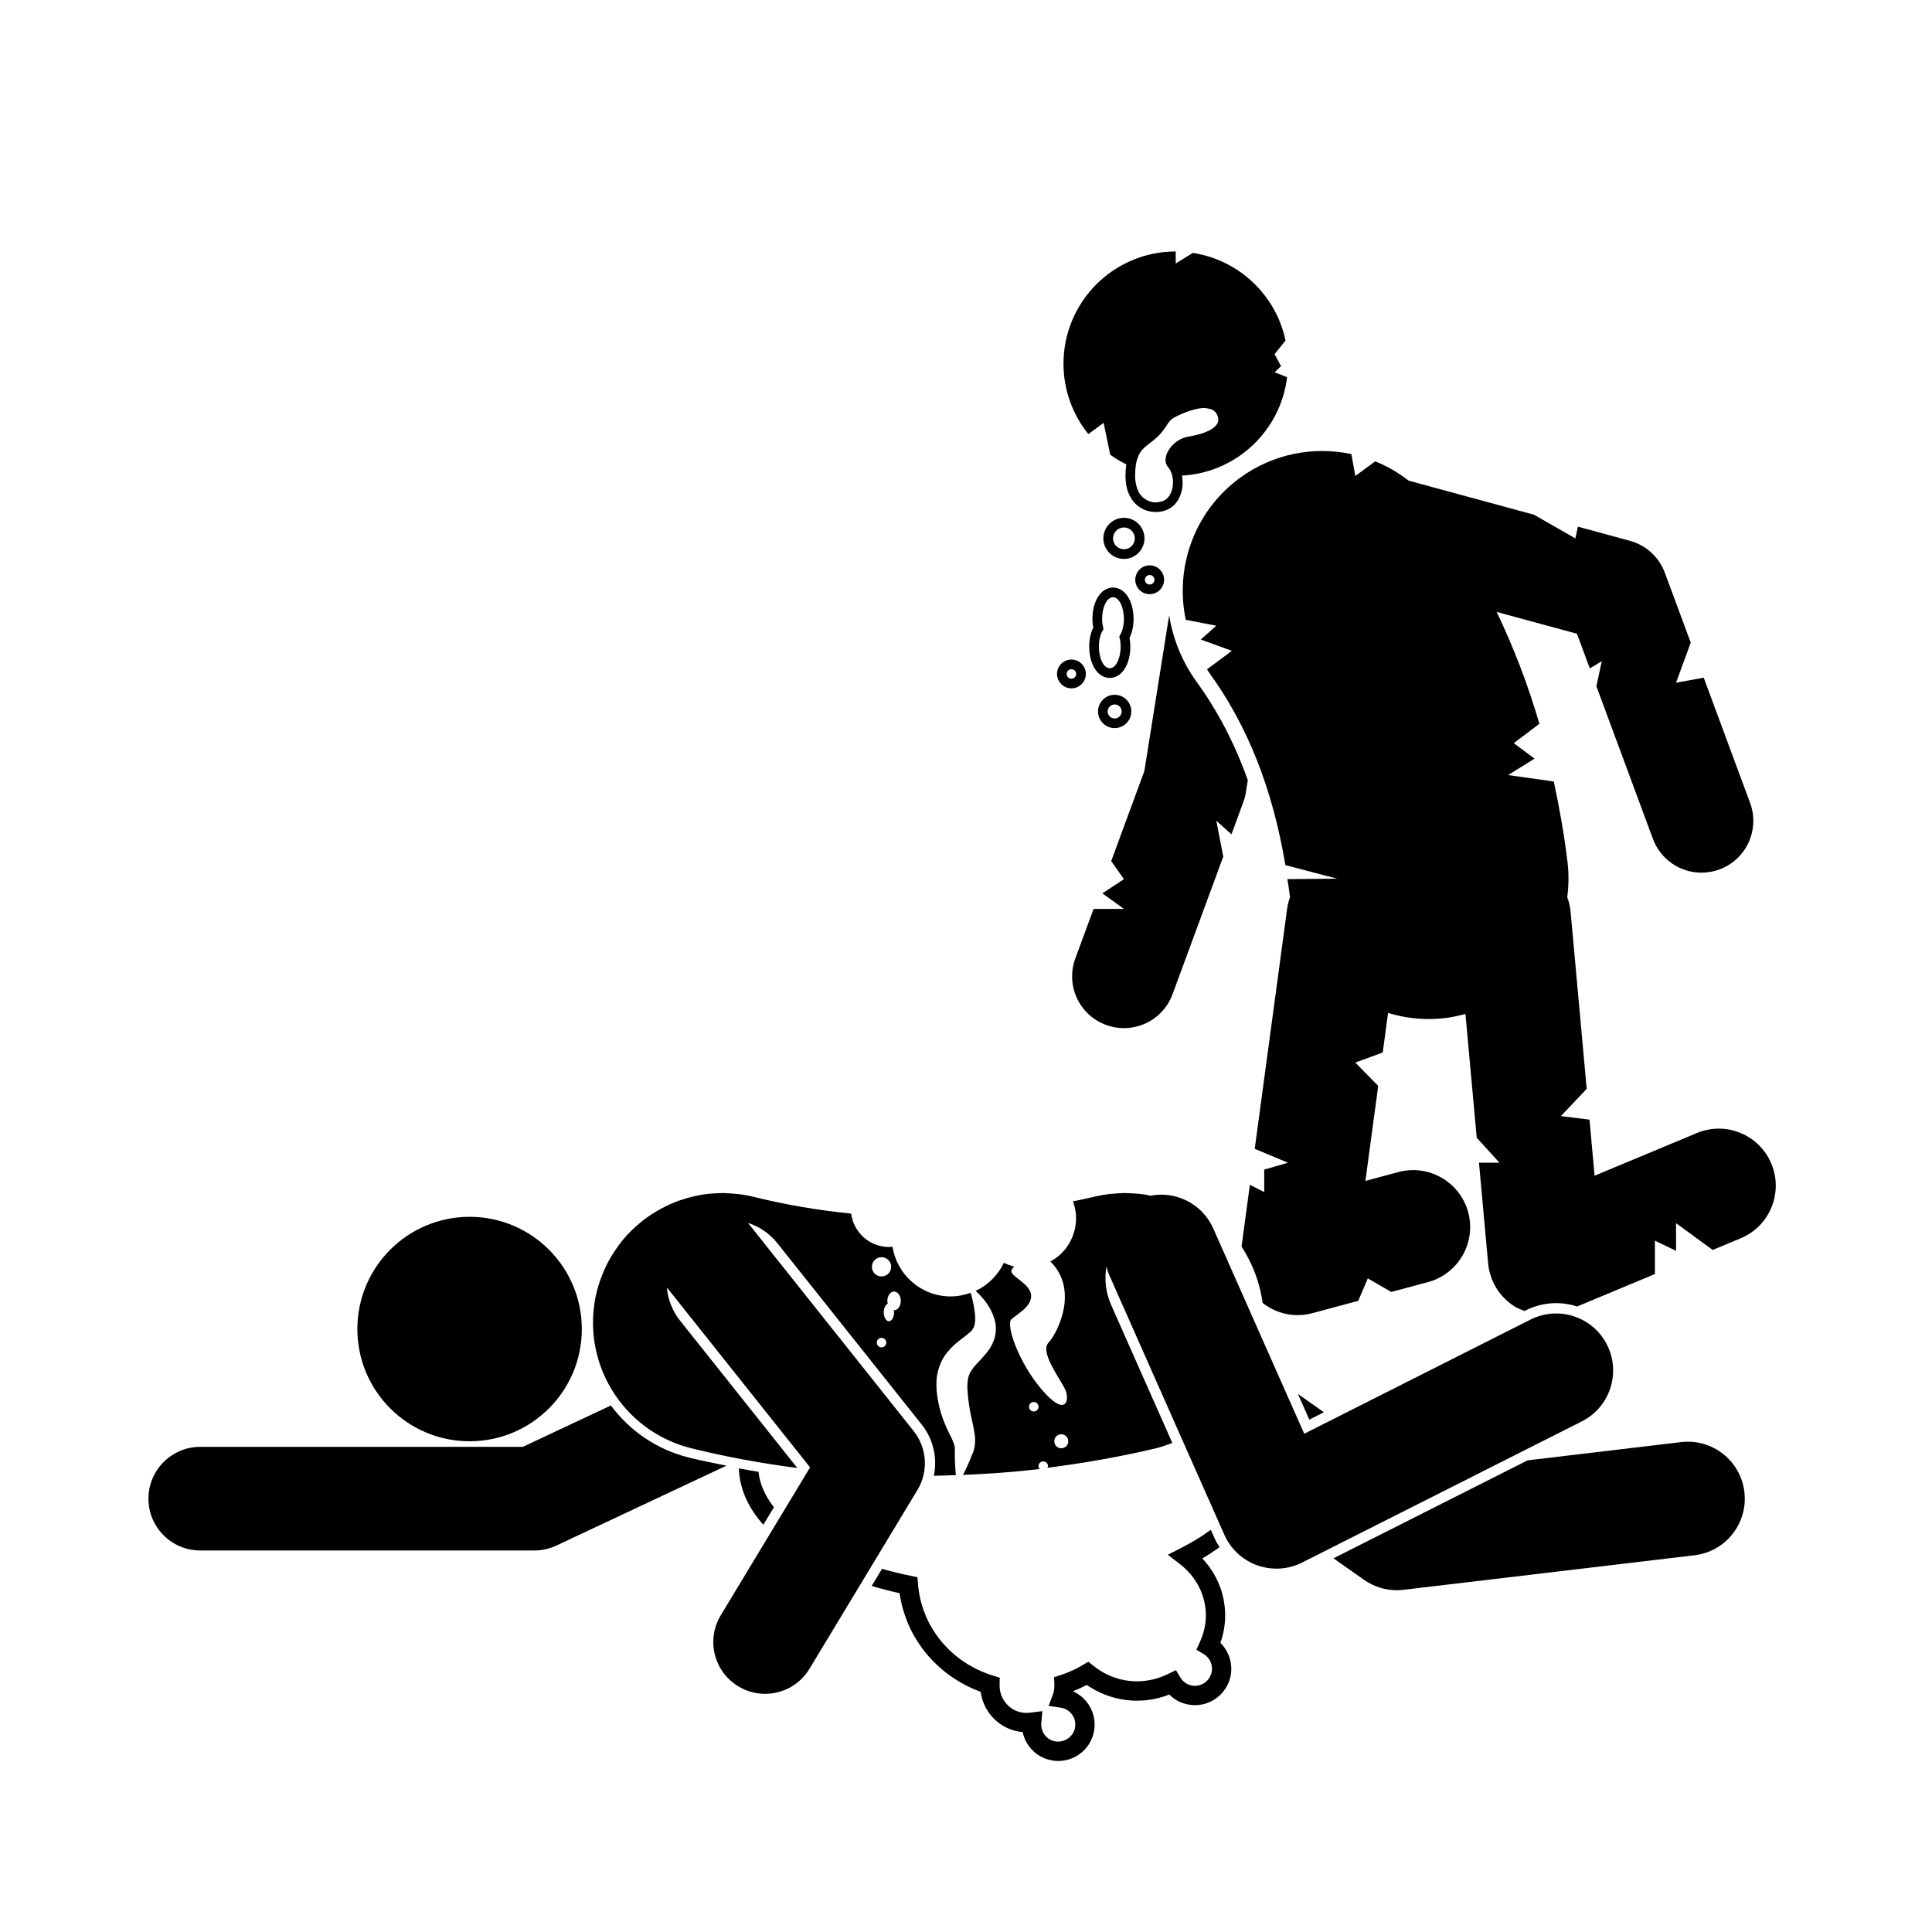
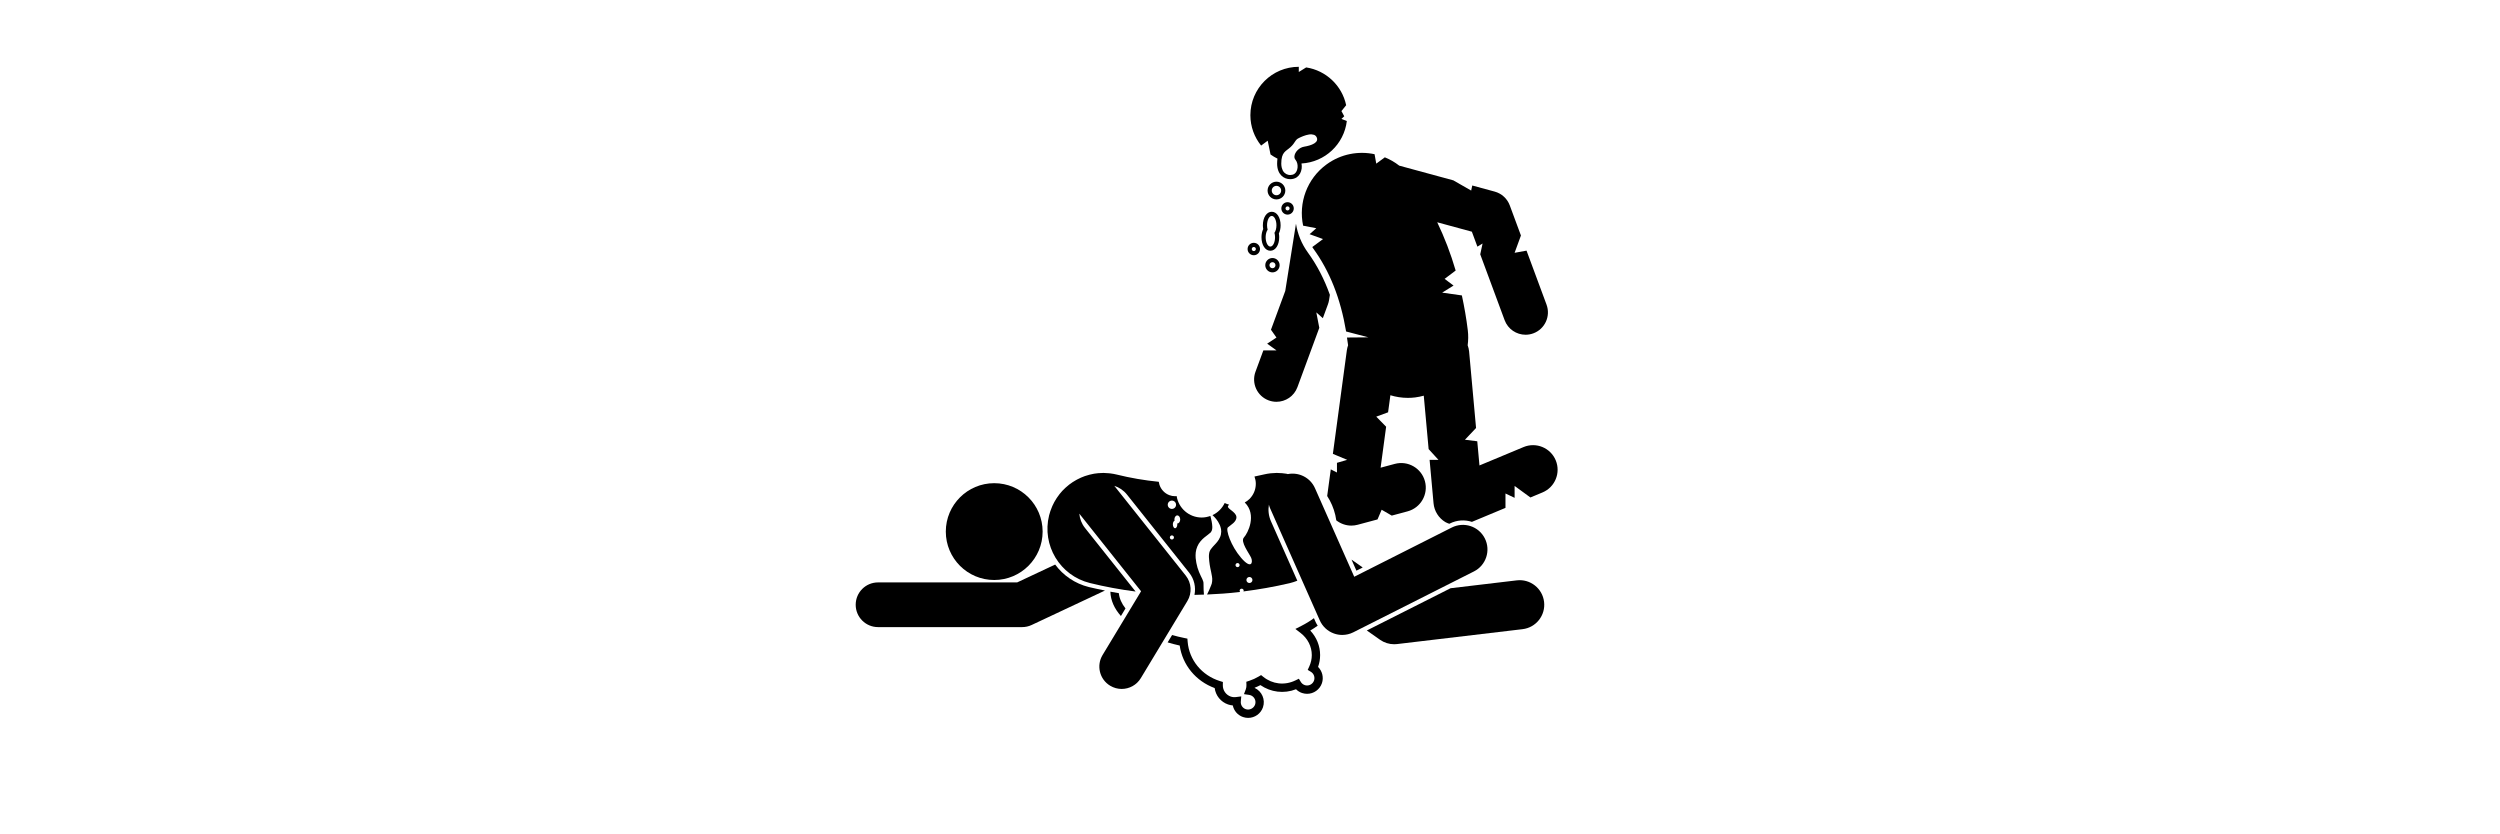
- <svg xmlns="http://www.w3.org/2000/svg" version="1.1" x="0px" y="0px" viewBox="0 0 100 100" enable-background="new 0 0 100 100" xml:space="preserve">
-   <path d="M63.414,83.611c0-1.098-0.424-2.14-1.183-2.947c0.321-0.186,0.614-0.383,0.893-0.584c-0.087-0.138-0.176-0.275-0.243-0.426  l-0.21-0.474c-0.44,0.33-0.949,0.643-1.522,0.935l-0.705,0.358l0.626,0.482c0.854,0.659,1.345,1.627,1.345,2.655  c0,0.47-0.103,0.931-0.305,1.372l-0.186,0.405l0.382,0.23c0.354,0.214,0.513,0.652,0.379,1.043  c-0.123,0.357-0.459,0.598-0.837,0.598c-0.097,0-0.194-0.017-0.288-0.049c-0.239-0.083-0.382-0.25-0.459-0.375l-0.237-0.387  l-0.408,0.199c-1.307,0.64-2.769,0.451-3.855-0.42l-0.271-0.216l-0.297,0.177c-0.354,0.21-0.729,0.381-1.116,0.507l-0.358,0.118  l0.014,0.377c0.008,0.185-0.017,0.357-0.078,0.527l-0.219,0.582l0.615,0.089c0.058,0.008,0.116,0.021,0.17,0.039  c0.462,0.159,0.708,0.663,0.549,1.125c-0.155,0.447-0.663,0.707-1.124,0.548c-0.382-0.132-0.624-0.507-0.589-0.913l0.054-0.619  l-0.616,0.08c-0.219,0.029-0.444,0.01-0.644-0.058c-0.582-0.201-0.965-0.754-0.952-1.376l0.008-0.376l-0.359-0.111  c-2.171-0.674-3.69-2.525-3.87-4.717l-0.031-0.374l-0.368-0.075c-0.509-0.103-0.996-0.225-1.467-0.358l-0.535,0.886  c0.465,0.138,0.944,0.266,1.446,0.376c0.331,2.324,1.932,4.273,4.197,5.104c0.12,0.899,0.731,1.664,1.606,1.966  c0.183,0.062,0.373,0.103,0.568,0.118c0.133,0.637,0.589,1.173,1.227,1.392c0.198,0.068,0.405,0.104,0.613,0.104  c0.805,0,1.521-0.512,1.781-1.271c0.318-0.923-0.126-1.928-0.998-2.327c0.001-0.008,0.001-0.016,0.002-0.023  c0.235-0.091,0.467-0.196,0.691-0.314c1.242,0.858,2.831,1.065,4.274,0.496c0.199,0.202,0.44,0.354,0.711,0.446  c0.198,0.068,0.405,0.104,0.613,0.104c0.804,0,1.521-0.512,1.782-1.272c0.238-0.692,0.044-1.455-0.462-1.955  C63.331,84.571,63.414,84.096,63.414,83.611z" />
-   <path d="M39.26,76.181c-0.339-0.058-0.678-0.114-1.016-0.179c0.031,1.036,0.472,2.027,1.266,2.921l0.549-0.909  C39.6,77.431,39.326,76.813,39.26,76.181z" />
-   <path d="M64.354,41.517c0.061-0.164,0.104-0.333,0.132-0.505l0.1-0.63c-0.671-1.884-1.547-3.571-2.644-5.082  c-0.768-1.059-1.233-2.243-1.426-3.452l-1.284,8.062l-1.716,4.659l0.659,0.937l-1.117,0.734l1.117,0.804h-1.571l-0.945,2.564  c-0.513,1.389,0.199,2.931,1.589,3.442c0.306,0.113,0.618,0.166,0.927,0.166c1.091,0,2.116-0.671,2.516-1.755l2.624-7.122  l-0.358-1.854l0.784,0.697L64.354,41.517z" />
-   <path d="M91.686,60.234c-0.627-1.505-2.36-2.214-3.856-1.588l-5.294,2.208l-0.264-2.901l-1.479-0.185l1.334-1.409l-0.714-7.859  l-0.122-1.341c-0.023-0.254-0.088-0.492-0.171-0.721c0.076-0.584,0.09-1.184,0.017-1.794c-0.172-1.44-0.421-2.831-0.712-4.193  l-2.365-0.334l1.366-0.849l-1.073-0.804l1.326-1c-0.593-2.033-1.335-3.961-2.212-5.791l1.034,0.281l3.122,0.849l0.665,1.795  l0.621-0.377l-0.28,1.299l2.925,7.898c0.401,1.082,1.425,1.751,2.515,1.751c0.31,0,0.624-0.054,0.932-0.168  c1.389-0.514,2.097-2.057,1.583-3.445l-2.4-6.48l-1.432,0.261l0.76-2.076l-1.339-3.614c-0.301-0.812-0.976-1.429-1.812-1.656  l-2.689-0.731l-0.131,0.608l-2.115-1.21l0.01-0.006l-4.904-1.333l-1.624-0.442c-0.533-0.417-1.115-0.749-1.727-0.998l-1.03,0.758  l-0.203-1.134c-1.932-0.408-4.022-0.036-5.746,1.215c-2.388,1.733-3.401,4.652-2.827,7.363l1.581,0.306l-0.804,0.715l1.609,0.586  l-1.287,0.956c0.041,0.061,0.076,0.124,0.12,0.184c1.984,2.735,3.277,6.004,3.938,9.95l2.681,0.703l-2.576,0.022  c0.042,0.288,0.09,0.569,0.125,0.864c0.003,0.021,0.008,0.041,0.01,0.062c-0.069,0.192-0.121,0.394-0.15,0.604l-0.181,1.341  l-1.496,11.089l1.719,0.719l-1.228,0.357v1.162l-0.742-0.378l-0.432,3.198c0.445,0.686,0.782,1.456,0.977,2.293  c0.049,0.209,0.085,0.419,0.115,0.629c0.521,0.405,1.153,0.629,1.802,0.629c0.256,0,0.513-0.033,0.765-0.101l2.382-0.64l0.495-1.162  l1.213,0.703l1.899-0.51c1.573-0.423,2.506-2.041,2.084-3.613c-0.422-1.573-2.043-2.504-3.613-2.084l-1.708,0.459l0.663-4.917  l-1.185-1.209l1.419-0.521l0.167-1.237l0.109-0.811c0.667,0.203,1.37,0.316,2.094,0.316c0.287,0,0.577-0.017,0.87-0.052  c0.358-0.043,0.703-0.12,1.042-0.211l0.074,0.813l0.509,5.595l1.179,1.292h-1.062l0.473,5.208c0.085,0.936,0.61,1.774,1.415,2.259  c0.15,0.091,0.315,0.143,0.476,0.205l0.06-0.03c0.857-0.432,1.808-0.476,2.654-0.2l4.027-1.679v-1.727l1.095,0.523v-1.43  l1.897,1.386l1.451-0.605C91.603,63.465,92.312,61.737,91.686,60.234z" />
-   <path d="M37.591,75.861c-0.642-0.132-1.286-0.256-1.922-0.414c-1.687-0.418-3.088-1.402-4.05-2.7l-4.56,2.142H10.364  c-1.481,0-2.681,1.201-2.681,2.682s1.2,2.682,2.681,2.682h17.294c0.394,0,0.783-0.087,1.14-0.255l8.75-4.111  C37.564,75.88,37.576,75.869,37.591,75.861z" />
-   <circle cx="24.306" cy="68.791" r="5.809" />
-   <polygon points="68.525,73.098 67.18,72.151 67.769,73.479 " />
-   <path d="M87.014,74.643l-7.946,0.944l-10.049,5.071l1.584,1.114c0.499,0.352,1.093,0.537,1.697,0.537  c0.115,0,0.231-0.007,0.348-0.021L87.709,80.5c1.617-0.192,2.773-1.659,2.581-3.276C90.098,75.605,88.626,74.451,87.014,74.643z" />
-   <path d="M47.289,74.069l-8.573-10.771c0.581,0.188,1.115,0.54,1.524,1.054l7.468,9.383c0.605,0.761,0.816,1.734,0.628,2.651  c0.379-0.005,0.759-0.02,1.139-0.034c-0.031-0.317-0.059-0.755-0.053-1.273c0.01-0.268-0.054-0.353-0.148-0.6  c-0.101-0.224-0.263-0.511-0.393-0.845c-0.134-0.335-0.25-0.695-0.32-1.09c-0.04-0.224-0.062-0.353-0.082-0.573  c-0.012-0.22-0.019-0.444,0.01-0.682c0.055-0.469,0.264-0.982,0.572-1.332c0.296-0.359,0.622-0.585,0.847-0.759  c0.123-0.089,0.202-0.166,0.286-0.232c0.03-0.034,0.042-0.013,0.085-0.071l0.063-0.098c0,0,0.042-0.079,0.009-0.002l0.012-0.022  c0.074-0.113,0.12-0.332,0.114-0.554c-0.015-0.451-0.126-0.889-0.201-1.188c-0.012-0.044-0.022-0.079-0.032-0.118  c-0.325,0.118-0.672,0.19-1.038,0.19c-1.522,0-2.781-1.117-3.009-2.575c-0.058,0.005-0.115,0.018-0.174,0.018  c-0.253,0-0.494-0.047-0.716-0.133c-0.555-0.215-0.987-0.673-1.173-1.243c-0.037-0.114-0.064-0.233-0.081-0.355  c-1.702-0.169-3.386-0.456-5.045-0.867c-0.25-0.062-0.501-0.106-0.751-0.138c-0.08-0.01-0.16-0.014-0.241-0.022  c-0.171-0.016-0.341-0.028-0.51-0.031c-0.038-0.001-0.077-0.007-0.115-0.007c-0.036,0-0.07,0.008-0.106,0.009  c-0.331,0.005-0.66,0.029-0.982,0.083c-0.031,0.005-0.06,0.013-0.091,0.019c-0.311,0.056-0.615,0.135-0.912,0.234  c-0.042,0.014-0.086,0.025-0.128,0.04c-0.301,0.106-0.593,0.237-0.875,0.385c-0.055,0.029-0.11,0.059-0.165,0.089  c-0.278,0.155-0.546,0.327-0.799,0.52c-0.037,0.028-0.071,0.059-0.107,0.088c-0.245,0.195-0.478,0.405-0.694,0.633  c-0.02,0.021-0.041,0.039-0.06,0.06c-0.221,0.238-0.42,0.498-0.605,0.769c-0.035,0.051-0.07,0.102-0.104,0.154  c-0.175,0.272-0.332,0.557-0.467,0.857c-0.024,0.053-0.044,0.108-0.067,0.161c-0.134,0.319-0.253,0.647-0.338,0.994  c-0.89,3.594,1.302,7.228,4.896,8.118c1.811,0.448,3.641,0.782,5.484,1.021l-6.068-7.623c-0.409-0.514-0.633-1.115-0.686-1.723  l7.412,9.313l-4.622,7.654c-0.765,1.268-0.358,2.916,0.91,3.681c0.433,0.262,0.911,0.387,1.383,0.387  c0.908,0,1.794-0.462,2.298-1.296l5.586-9.251C48.066,76.165,47.987,74.946,47.289,74.069z M45.628,69.74  c-0.136,0-0.246-0.11-0.246-0.246c0-0.136,0.11-0.246,0.246-0.246c0.136,0,0.246,0.11,0.246,0.246  C45.874,69.63,45.764,69.74,45.628,69.74z M46.277,66.849c0.192,0,0.348,0.217,0.348,0.485c0,0.268-0.156,0.485-0.348,0.485  c-0.004,0-0.008-0.003-0.013-0.004c0.005,0.036,0.013,0.07,0.013,0.109c0,0.256-0.119,0.464-0.267,0.464  c-0.147,0-0.267-0.208-0.267-0.464c0-0.219,0.089-0.395,0.207-0.443c-0.011-0.047-0.021-0.095-0.021-0.147  C45.929,67.066,46.085,66.849,46.277,66.849z M45.628,65.071c0.275,0,0.499,0.223,0.499,0.499c0,0.275-0.223,0.499-0.499,0.499  c-0.275,0-0.499-0.223-0.499-0.499C45.129,65.294,45.353,65.071,45.628,65.071z" />
-   <path d="M83.179,69.606c-0.734-1.455-2.507-2.037-3.962-1.304l-11.71,5.909l-4.709-10.626c-0.568-1.283-1.94-1.955-3.264-1.694  c-0.06-0.012-0.115-0.035-0.175-0.045c-0.002,0-0.004,0-0.006-0.001c-0.332-0.057-0.672-0.081-1.015-0.086  c-0.036-0.001-0.07-0.009-0.105-0.009c-0.028,0-0.056,0.004-0.084,0.005c-0.162,0.002-0.325,0.014-0.488,0.028  c-0.078,0.007-0.156,0.009-0.234,0.018c-0.242,0.029-0.485,0.07-0.727,0.127c-0.388,0.091-0.775,0.175-1.162,0.254  c0.048,0.136,0.088,0.276,0.116,0.42s0.043,0.293,0.043,0.445v0c0,0.179-0.018,0.353-0.053,0.522  c-0.034,0.169-0.085,0.331-0.151,0.486c-0.131,0.31-0.321,0.589-0.555,0.823c-0.167,0.167-0.363,0.301-0.57,0.418  c0.002,0.002,0.009,0.008,0.009,0.008c1.48,1.475,0.363,3.687-0.106,4.19s0.637,1.91,0.871,2.447s0.034,1.441-1.207,0  c-1.24-1.441-1.877-3.385-1.587-3.653c0.29-0.268,1.084-0.67,1.02-1.274c-0.064-0.603-1.142-0.972-1.008-1.274  c0.028-0.062,0.077-0.123,0.13-0.184c-0.184-0.048-0.36-0.113-0.527-0.196c-0.305,0.64-0.825,1.158-1.467,1.458  c0.019,0.017,0.036,0.03,0.056,0.049c0.235,0.227,0.574,0.561,0.822,1.134c0.117,0.286,0.236,0.655,0.136,1.125l-0.018,0.087  l-0.035,0.103l-0.035,0.111c-0.027,0.079-0.107,0.229-0.165,0.327c-0.111,0.184-0.25,0.347-0.371,0.48  c-0.254,0.276-0.461,0.482-0.588,0.674c-0.127,0.19-0.186,0.355-0.212,0.583c-0.017,0.112-0.017,0.239-0.015,0.369l0.036,0.465  c0.032,0.29,0.076,0.593,0.138,0.887c0.062,0.296,0.136,0.602,0.192,0.962c0.073,0.333,0.024,0.839-0.106,1.08  c-0.172,0.444-0.344,0.811-0.485,1.088c1.275-0.055,2.553-0.14,3.836-0.291c0.044-0.005,0.088-0.014,0.131-0.019  c-0.032-0.042-0.06-0.088-0.06-0.145c0-0.136,0.11-0.246,0.246-0.246c0.136,0,0.246,0.11,0.246,0.246  c0,0.034-0.023,0.057-0.036,0.087c1.842-0.236,3.69-0.557,5.543-0.991c0.322-0.075,0.628-0.18,0.927-0.297l-3.163-7.135  c-0.288-0.65-0.359-1.341-0.248-1.993c0.039,0.141,0.077,0.282,0.138,0.42l5.966,13.461c0.327,0.738,0.943,1.311,1.704,1.582  c0.321,0.115,0.657,0.172,0.992,0.172c0.457,0,0.912-0.106,1.329-0.316l14.479-7.307C83.329,72.835,83.913,71.061,83.179,69.606z   M53.507,73.058c-0.136,0-0.246-0.11-0.246-0.246c0-0.136,0.11-0.246,0.246-0.246c0.136,0,0.246,0.11,0.246,0.246  C53.753,72.948,53.643,73.058,53.507,73.058z M54.931,74.962c-0.2,0-0.362-0.162-0.362-0.362c0-0.2,0.162-0.362,0.362-0.362  c0.2,0,0.362,0.162,0.362,0.362C55.293,74.8,55.131,74.962,54.931,74.962z" />
-   <path d="M58.174,26.802c-0.587,0-1.064,0.477-1.064,1.064s0.477,1.064,1.064,1.064s1.064-0.477,1.064-1.064  S58.761,26.802,58.174,26.802z M58.174,28.43c-0.312,0-0.564-0.253-0.564-0.564s0.253-0.564,0.564-0.564s0.564,0.253,0.564,0.564  S58.485,28.43,58.174,28.43z" />
-   <path d="M57.695,35.962c-0.475,0-0.862,0.387-0.862,0.862c0,0.475,0.387,0.862,0.862,0.862c0.475,0,0.862-0.387,0.862-0.862  C58.557,36.349,58.171,35.962,57.695,35.962z M57.695,37.187c-0.2,0-0.362-0.162-0.362-0.362c0-0.05,0.01-0.098,0.028-0.141  c0.055-0.13,0.184-0.221,0.334-0.221c0.15,0,0.279,0.091,0.334,0.221c0.018,0.043,0.028,0.091,0.028,0.141  C58.057,37.025,57.895,37.187,57.695,37.187z" />
-   <path d="M59.507,30.754c0.411,0,0.746-0.335,0.746-0.746c0-0.411-0.335-0.746-0.746-0.746c-0.411,0-0.746,0.335-0.746,0.746  C58.761,30.42,59.096,30.754,59.507,30.754z M59.333,29.835c0.044-0.044,0.106-0.072,0.174-0.072c0.136,0,0.246,0.11,0.246,0.246  c0,0.136-0.11,0.246-0.246,0.246c-0.068,0-0.129-0.028-0.174-0.072s-0.072-0.106-0.072-0.174  C59.261,29.94,59.289,29.879,59.333,29.835z" />
-   <path d="M57.442,35.09c0.617,0,1.064-0.685,1.064-1.628c0-0.147-0.014-0.293-0.042-0.443c0.136-0.278,0.209-0.617,0.209-0.979  c0-0.944-0.448-1.628-1.064-1.628s-1.064,0.685-1.064,1.628c0,0.147,0.014,0.293,0.042,0.443c-0.136,0.278-0.209,0.617-0.209,0.979  C56.378,34.405,56.826,35.09,57.442,35.09z M57.118,32.563c-0.042-0.158-0.073-0.331-0.073-0.523c0-0.623,0.253-1.128,0.564-1.128  s0.564,0.505,0.564,1.128c0,0.377-0.098,0.694-0.24,0.899c0.042,0.158,0.073,0.331,0.073,0.523c0,0.623-0.253,1.128-0.564,1.128  s-0.564-0.505-0.564-1.128C56.878,33.085,56.976,32.768,57.118,32.563z" />
-   <path d="M55.457,35.629c0.411,0,0.746-0.335,0.746-0.746c0-0.411-0.335-0.746-0.746-0.746c-0.411,0-0.746,0.335-0.746,0.746  C54.711,35.295,55.046,35.629,55.457,35.629z M55.283,34.71c0.044-0.044,0.106-0.072,0.174-0.072c0.136,0,0.246,0.11,0.246,0.246  c0,0.136-0.11,0.246-0.246,0.246c-0.068,0-0.129-0.028-0.174-0.072s-0.072-0.106-0.072-0.174  C55.211,34.815,55.239,34.754,55.283,34.71z" />
-   <path d="M57.124,21.885l0.34,1.652c0.262,0.189,0.54,0.355,0.833,0.499c-0.025,0.178-0.042,0.37-0.042,0.599  c0,1.29,0.791,1.867,1.575,1.867c0.29,0,0.567-0.081,0.782-0.228c0.313-0.215,0.527-0.598,0.588-1.051  c0.028-0.206,0.014-0.409-0.021-0.605c2.824-0.156,5.108-2.323,5.44-5.096l-0.646-0.253l0.335-0.316l-0.335-0.622l0.566-0.705  c-0.493-2.349-2.406-4.169-4.799-4.536l-0.885,0.549v-0.623c-3.208,0-5.809,2.601-5.809,5.809c0,1.38,0.484,2.647,1.288,3.644  L57.124,21.885z M59.872,22.645c0.581-0.536,0.52-0.861,0.982-1.073c0,0,0.021-0.011,0.053-0.027  c0.01-0.005,0.024-0.012,0.036-0.018c0.036-0.018,0.081-0.039,0.136-0.064c0.018-0.008,0.033-0.015,0.052-0.024  c0.073-0.033,0.156-0.067,0.249-0.103c0.02-0.008,0.041-0.015,0.061-0.022c0.076-0.028,0.156-0.055,0.239-0.08  c0.03-0.009,0.06-0.018,0.09-0.026c0.107-0.029,0.216-0.056,0.323-0.071c0.085-0.012,0.169-0.02,0.249-0.02  c0.013,0,0.023,0.006,0.036,0.006c0.08,0.002,0.151,0.02,0.222,0.039c0.037,0.01,0.077,0.013,0.111,0.028  c0.098,0.044,0.183,0.107,0.244,0.204c0.447,0.715-0.627,1.073-1.453,1.207c-0.62,0.101-1.126,0.665-1.171,1.14  c-0.015,0.158,0.021,0.307,0.121,0.424c0.401,0.472,0.332,1.385-0.125,1.698c-0.061,0.042-0.134,0.074-0.214,0.098  c-0.026,0.008-0.054,0.009-0.081,0.015c-0.057,0.012-0.114,0.022-0.175,0.024c-0.01,0-0.019,0.004-0.029,0.004  c-0.064,0-0.129-0.007-0.195-0.019c-0.008-0.002-0.016-0.005-0.024-0.007c-0.07-0.015-0.139-0.039-0.207-0.071  c-0.022-0.01-0.043-0.021-0.064-0.033c-0.06-0.033-0.118-0.074-0.172-0.122c-0.014-0.013-0.03-0.023-0.044-0.036  c-0.065-0.064-0.123-0.141-0.174-0.23c-0.012-0.021-0.021-0.046-0.032-0.068c-0.037-0.076-0.068-0.16-0.093-0.253  c-0.009-0.034-0.018-0.067-0.026-0.103c-0.026-0.128-0.044-0.265-0.044-0.423C58.755,23.226,59.291,23.181,59.872,22.645z" />
+ <svg xmlns="http://www.w3.org/2000/svg" version="1.1" x="0px" y="0px" viewBox="0 0 300 100" enable-background="new 0 0 100 100" xml:space="preserve">
+   <g transform="translate(95, -5)">
+     <path d="M63.414,83.611c0-1.098-0.424-2.14-1.183-2.947c0.321-0.186,0.614-0.383,0.893-0.584c-0.087-0.138-0.176-0.275-0.243-0.426  l-0.21-0.474c-0.44,0.33-0.949,0.643-1.522,0.935l-0.705,0.358l0.626,0.482c0.854,0.659,1.345,1.627,1.345,2.655  c0,0.47-0.103,0.931-0.305,1.372l-0.186,0.405l0.382,0.23c0.354,0.214,0.513,0.652,0.379,1.043  c-0.123,0.357-0.459,0.598-0.837,0.598c-0.097,0-0.194-0.017-0.288-0.049c-0.239-0.083-0.382-0.25-0.459-0.375l-0.237-0.387  l-0.408,0.199c-1.307,0.64-2.769,0.451-3.855-0.42l-0.271-0.216l-0.297,0.177c-0.354,0.21-0.729,0.381-1.116,0.507l-0.358,0.118  l0.014,0.377c0.008,0.185-0.017,0.357-0.078,0.527l-0.219,0.582l0.615,0.089c0.058,0.008,0.116,0.021,0.17,0.039  c0.462,0.159,0.708,0.663,0.549,1.125c-0.155,0.447-0.663,0.707-1.124,0.548c-0.382-0.132-0.624-0.507-0.589-0.913l0.054-0.619  l-0.616,0.08c-0.219,0.029-0.444,0.01-0.644-0.058c-0.582-0.201-0.965-0.754-0.952-1.376l0.008-0.376l-0.359-0.111  c-2.171-0.674-3.69-2.525-3.87-4.717l-0.031-0.374l-0.368-0.075c-0.509-0.103-0.996-0.225-1.467-0.358l-0.535,0.886  c0.465,0.138,0.944,0.266,1.446,0.376c0.331,2.324,1.932,4.273,4.197,5.104c0.12,0.899,0.731,1.664,1.606,1.966  c0.183,0.062,0.373,0.103,0.568,0.118c0.133,0.637,0.589,1.173,1.227,1.392c0.198,0.068,0.405,0.104,0.613,0.104  c0.805,0,1.521-0.512,1.781-1.271c0.318-0.923-0.126-1.928-0.998-2.327c0.001-0.008,0.001-0.016,0.002-0.023  c0.235-0.091,0.467-0.196,0.691-0.314c1.242,0.858,2.831,1.065,4.274,0.496c0.199,0.202,0.44,0.354,0.711,0.446  c0.198,0.068,0.405,0.104,0.613,0.104c0.804,0,1.521-0.512,1.782-1.272c0.238-0.692,0.044-1.455-0.462-1.955  C63.331,84.571,63.414,84.096,63.414,83.611z" />
+     <path d="M39.26,76.181c-0.339-0.058-0.678-0.114-1.016-0.179c0.031,1.036,0.472,2.027,1.266,2.921l0.549-0.909  C39.6,77.431,39.326,76.813,39.26,76.181z" />
+     <path d="M64.354,41.517c0.061-0.164,0.104-0.333,0.132-0.505l0.1-0.63c-0.671-1.884-1.547-3.571-2.644-5.082  c-0.768-1.059-1.233-2.243-1.426-3.452l-1.284,8.062l-1.716,4.659l0.659,0.937l-1.117,0.734l1.117,0.804h-1.571l-0.945,2.564  c-0.513,1.389,0.199,2.931,1.589,3.442c0.306,0.113,0.618,0.166,0.927,0.166c1.091,0,2.116-0.671,2.516-1.755l2.624-7.122  l-0.358-1.854l0.784,0.697L64.354,41.517z" />
+     <path d="M91.686,60.234c-0.627-1.505-2.36-2.214-3.856-1.588l-5.294,2.208l-0.264-2.901l-1.479-0.185l1.334-1.409l-0.714-7.859  l-0.122-1.341c-0.023-0.254-0.088-0.492-0.171-0.721c0.076-0.584,0.09-1.184,0.017-1.794c-0.172-1.44-0.421-2.831-0.712-4.193  l-2.365-0.334l1.366-0.849l-1.073-0.804l1.326-1c-0.593-2.033-1.335-3.961-2.212-5.791l1.034,0.281l3.122,0.849l0.665,1.795  l0.621-0.377l-0.28,1.299l2.925,7.898c0.401,1.082,1.425,1.751,2.515,1.751c0.31,0,0.624-0.054,0.932-0.168  c1.389-0.514,2.097-2.057,1.583-3.445l-2.4-6.48l-1.432,0.261l0.76-2.076l-1.339-3.614c-0.301-0.812-0.976-1.429-1.812-1.656  l-2.689-0.731l-0.131,0.608l-2.115-1.21l0.01-0.006l-4.904-1.333l-1.624-0.442c-0.533-0.417-1.115-0.749-1.727-0.998l-1.03,0.758  l-0.203-1.134c-1.932-0.408-4.022-0.036-5.746,1.215c-2.388,1.733-3.401,4.652-2.827,7.363l1.581,0.306l-0.804,0.715l1.609,0.586  l-1.287,0.956c0.041,0.061,0.076,0.124,0.12,0.184c1.984,2.735,3.277,6.004,3.938,9.95l2.681,0.703l-2.576,0.022  c0.042,0.288,0.09,0.569,0.125,0.864c0.003,0.021,0.008,0.041,0.01,0.062c-0.069,0.192-0.121,0.394-0.15,0.604l-0.181,1.341  l-1.496,11.089l1.719,0.719l-1.228,0.357v1.162l-0.742-0.378l-0.432,3.198c0.445,0.686,0.782,1.456,0.977,2.293  c0.049,0.209,0.085,0.419,0.115,0.629c0.521,0.405,1.153,0.629,1.802,0.629c0.256,0,0.513-0.033,0.765-0.101l2.382-0.64l0.495-1.162  l1.213,0.703l1.899-0.51c1.573-0.423,2.506-2.041,2.084-3.613c-0.422-1.573-2.043-2.504-3.613-2.084l-1.708,0.459l0.663-4.917  l-1.185-1.209l1.419-0.521l0.167-1.237l0.109-0.811c0.667,0.203,1.37,0.316,2.094,0.316c0.287,0,0.577-0.017,0.87-0.052  c0.358-0.043,0.703-0.12,1.042-0.211l0.074,0.813l0.509,5.595l1.179,1.292h-1.062l0.473,5.208c0.085,0.936,0.61,1.774,1.415,2.259  c0.15,0.091,0.315,0.143,0.476,0.205l0.06-0.03c0.857-0.432,1.808-0.476,2.654-0.2l4.027-1.679v-1.727l1.095,0.523v-1.43  l1.897,1.386l1.451-0.605C91.603,63.465,92.312,61.737,91.686,60.234z" />
+     <path d="M37.591,75.861c-0.642-0.132-1.286-0.256-1.922-0.414c-1.687-0.418-3.088-1.402-4.05-2.7l-4.56,2.142H10.364  c-1.481,0-2.681,1.201-2.681,2.682s1.2,2.682,2.681,2.682h17.294c0.394,0,0.783-0.087,1.14-0.255l8.75-4.111  C37.564,75.88,37.576,75.869,37.591,75.861z" />
+     <circle cx="24.306" cy="68.791" r="5.809" />
+     <polygon points="68.525,73.098 67.18,72.151 67.769,73.479 " />
+     <path d="M87.014,74.643l-7.946,0.944l-10.049,5.071l1.584,1.114c0.499,0.352,1.093,0.537,1.697,0.537  c0.115,0,0.231-0.007,0.348-0.021L87.709,80.5c1.617-0.192,2.773-1.659,2.581-3.276C90.098,75.605,88.626,74.451,87.014,74.643z" />
+     <path d="M47.289,74.069l-8.573-10.771c0.581,0.188,1.115,0.54,1.524,1.054l7.468,9.383c0.605,0.761,0.816,1.734,0.628,2.651  c0.379-0.005,0.759-0.02,1.139-0.034c-0.031-0.317-0.059-0.755-0.053-1.273c0.01-0.268-0.054-0.353-0.148-0.6  c-0.101-0.224-0.263-0.511-0.393-0.845c-0.134-0.335-0.25-0.695-0.32-1.09c-0.04-0.224-0.062-0.353-0.082-0.573  c-0.012-0.22-0.019-0.444,0.01-0.682c0.055-0.469,0.264-0.982,0.572-1.332c0.296-0.359,0.622-0.585,0.847-0.759  c0.123-0.089,0.202-0.166,0.286-0.232c0.03-0.034,0.042-0.013,0.085-0.071l0.063-0.098c0,0,0.042-0.079,0.009-0.002l0.012-0.022  c0.074-0.113,0.12-0.332,0.114-0.554c-0.015-0.451-0.126-0.889-0.201-1.188c-0.012-0.044-0.022-0.079-0.032-0.118  c-0.325,0.118-0.672,0.19-1.038,0.19c-1.522,0-2.781-1.117-3.009-2.575c-0.058,0.005-0.115,0.018-0.174,0.018  c-0.253,0-0.494-0.047-0.716-0.133c-0.555-0.215-0.987-0.673-1.173-1.243c-0.037-0.114-0.064-0.233-0.081-0.355  c-1.702-0.169-3.386-0.456-5.045-0.867c-0.25-0.062-0.501-0.106-0.751-0.138c-0.08-0.01-0.16-0.014-0.241-0.022  c-0.171-0.016-0.341-0.028-0.51-0.031c-0.038-0.001-0.077-0.007-0.115-0.007c-0.036,0-0.07,0.008-0.106,0.009  c-0.331,0.005-0.66,0.029-0.982,0.083c-0.031,0.005-0.06,0.013-0.091,0.019c-0.311,0.056-0.615,0.135-0.912,0.234  c-0.042,0.014-0.086,0.025-0.128,0.04c-0.301,0.106-0.593,0.237-0.875,0.385c-0.055,0.029-0.11,0.059-0.165,0.089  c-0.278,0.155-0.546,0.327-0.799,0.52c-0.037,0.028-0.071,0.059-0.107,0.088c-0.245,0.195-0.478,0.405-0.694,0.633  c-0.02,0.021-0.041,0.039-0.06,0.06c-0.221,0.238-0.42,0.498-0.605,0.769c-0.035,0.051-0.07,0.102-0.104,0.154  c-0.175,0.272-0.332,0.557-0.467,0.857c-0.024,0.053-0.044,0.108-0.067,0.161c-0.134,0.319-0.253,0.647-0.338,0.994  c-0.89,3.594,1.302,7.228,4.896,8.118c1.811,0.448,3.641,0.782,5.484,1.021l-6.068-7.623c-0.409-0.514-0.633-1.115-0.686-1.723  l7.412,9.313l-4.622,7.654c-0.765,1.268-0.358,2.916,0.91,3.681c0.433,0.262,0.911,0.387,1.383,0.387  c0.908,0,1.794-0.462,2.298-1.296l5.586-9.251C48.066,76.165,47.987,74.946,47.289,74.069z M45.628,69.74  c-0.136,0-0.246-0.11-0.246-0.246c0-0.136,0.11-0.246,0.246-0.246c0.136,0,0.246,0.11,0.246,0.246  C45.874,69.63,45.764,69.74,45.628,69.74z M46.277,66.849c0.192,0,0.348,0.217,0.348,0.485c0,0.268-0.156,0.485-0.348,0.485  c-0.004,0-0.008-0.003-0.013-0.004c0.005,0.036,0.013,0.07,0.013,0.109c0,0.256-0.119,0.464-0.267,0.464  c-0.147,0-0.267-0.208-0.267-0.464c0-0.219,0.089-0.395,0.207-0.443c-0.011-0.047-0.021-0.095-0.021-0.147  C45.929,67.066,46.085,66.849,46.277,66.849z M45.628,65.071c0.275,0,0.499,0.223,0.499,0.499c0,0.275-0.223,0.499-0.499,0.499  c-0.275,0-0.499-0.223-0.499-0.499C45.129,65.294,45.353,65.071,45.628,65.071z" />
+     <path d="M83.179,69.606c-0.734-1.455-2.507-2.037-3.962-1.304l-11.71,5.909l-4.709-10.626c-0.568-1.283-1.94-1.955-3.264-1.694  c-0.06-0.012-0.115-0.035-0.175-0.045c-0.002,0-0.004,0-0.006-0.001c-0.332-0.057-0.672-0.081-1.015-0.086  c-0.036-0.001-0.07-0.009-0.105-0.009c-0.028,0-0.056,0.004-0.084,0.005c-0.162,0.002-0.325,0.014-0.488,0.028  c-0.078,0.007-0.156,0.009-0.234,0.018c-0.242,0.029-0.485,0.07-0.727,0.127c-0.388,0.091-0.775,0.175-1.162,0.254  c0.048,0.136,0.088,0.276,0.116,0.42s0.043,0.293,0.043,0.445v0c0,0.179-0.018,0.353-0.053,0.522  c-0.034,0.169-0.085,0.331-0.151,0.486c-0.131,0.31-0.321,0.589-0.555,0.823c-0.167,0.167-0.363,0.301-0.57,0.418  c0.002,0.002,0.009,0.008,0.009,0.008c1.48,1.475,0.363,3.687-0.106,4.19s0.637,1.91,0.871,2.447s0.034,1.441-1.207,0  c-1.24-1.441-1.877-3.385-1.587-3.653c0.29-0.268,1.084-0.67,1.02-1.274c-0.064-0.603-1.142-0.972-1.008-1.274  c0.028-0.062,0.077-0.123,0.13-0.184c-0.184-0.048-0.36-0.113-0.527-0.196c-0.305,0.64-0.825,1.158-1.467,1.458  c0.019,0.017,0.036,0.03,0.056,0.049c0.235,0.227,0.574,0.561,0.822,1.134c0.117,0.286,0.236,0.655,0.136,1.125l-0.018,0.087  l-0.035,0.103l-0.035,0.111c-0.027,0.079-0.107,0.229-0.165,0.327c-0.111,0.184-0.25,0.347-0.371,0.48  c-0.254,0.276-0.461,0.482-0.588,0.674c-0.127,0.19-0.186,0.355-0.212,0.583c-0.017,0.112-0.017,0.239-0.015,0.369l0.036,0.465  c0.032,0.29,0.076,0.593,0.138,0.887c0.062,0.296,0.136,0.602,0.192,0.962c0.073,0.333,0.024,0.839-0.106,1.08  c-0.172,0.444-0.344,0.811-0.485,1.088c1.275-0.055,2.553-0.14,3.836-0.291c0.044-0.005,0.088-0.014,0.131-0.019  c-0.032-0.042-0.06-0.088-0.06-0.145c0-0.136,0.11-0.246,0.246-0.246c0.136,0,0.246,0.11,0.246,0.246  c0,0.034-0.023,0.057-0.036,0.087c1.842-0.236,3.69-0.557,5.543-0.991c0.322-0.075,0.628-0.18,0.927-0.297l-3.163-7.135  c-0.288-0.65-0.359-1.341-0.248-1.993c0.039,0.141,0.077,0.282,0.138,0.42l5.966,13.461c0.327,0.738,0.943,1.311,1.704,1.582  c0.321,0.115,0.657,0.172,0.992,0.172c0.457,0,0.912-0.106,1.329-0.316l14.479-7.307C83.329,72.835,83.913,71.061,83.179,69.606z   M53.507,73.058c-0.136,0-0.246-0.11-0.246-0.246c0-0.136,0.11-0.246,0.246-0.246c0.136,0,0.246,0.11,0.246,0.246  C53.753,72.948,53.643,73.058,53.507,73.058z M54.931,74.962c-0.2,0-0.362-0.162-0.362-0.362c0-0.2,0.162-0.362,0.362-0.362  c0.2,0,0.362,0.162,0.362,0.362C55.293,74.8,55.131,74.962,54.931,74.962z" />
+     <path d="M58.174,26.802c-0.587,0-1.064,0.477-1.064,1.064s0.477,1.064,1.064,1.064s1.064-0.477,1.064-1.064  S58.761,26.802,58.174,26.802z M58.174,28.43c-0.312,0-0.564-0.253-0.564-0.564s0.253-0.564,0.564-0.564s0.564,0.253,0.564,0.564  S58.485,28.43,58.174,28.43z" />
+     <path d="M57.695,35.962c-0.475,0-0.862,0.387-0.862,0.862c0,0.475,0.387,0.862,0.862,0.862c0.475,0,0.862-0.387,0.862-0.862  C58.557,36.349,58.171,35.962,57.695,35.962z M57.695,37.187c-0.2,0-0.362-0.162-0.362-0.362c0-0.05,0.01-0.098,0.028-0.141  c0.055-0.13,0.184-0.221,0.334-0.221c0.15,0,0.279,0.091,0.334,0.221c0.018,0.043,0.028,0.091,0.028,0.141  C58.057,37.025,57.895,37.187,57.695,37.187z" />
+     <path d="M59.507,30.754c0.411,0,0.746-0.335,0.746-0.746c0-0.411-0.335-0.746-0.746-0.746c-0.411,0-0.746,0.335-0.746,0.746  C58.761,30.42,59.096,30.754,59.507,30.754z M59.333,29.835c0.044-0.044,0.106-0.072,0.174-0.072c0.136,0,0.246,0.11,0.246,0.246  c0,0.136-0.11,0.246-0.246,0.246c-0.068,0-0.129-0.028-0.174-0.072s-0.072-0.106-0.072-0.174  C59.261,29.94,59.289,29.879,59.333,29.835z" />
+     <path d="M57.442,35.09c0.617,0,1.064-0.685,1.064-1.628c0-0.147-0.014-0.293-0.042-0.443c0.136-0.278,0.209-0.617,0.209-0.979  c0-0.944-0.448-1.628-1.064-1.628s-1.064,0.685-1.064,1.628c0,0.147,0.014,0.293,0.042,0.443c-0.136,0.278-0.209,0.617-0.209,0.979  C56.378,34.405,56.826,35.09,57.442,35.09z M57.118,32.563c-0.042-0.158-0.073-0.331-0.073-0.523c0-0.623,0.253-1.128,0.564-1.128  s0.564,0.505,0.564,1.128c0,0.377-0.098,0.694-0.24,0.899c0.042,0.158,0.073,0.331,0.073,0.523c0,0.623-0.253,1.128-0.564,1.128  s-0.564-0.505-0.564-1.128C56.878,33.085,56.976,32.768,57.118,32.563z" />
+     <path d="M55.457,35.629c0.411,0,0.746-0.335,0.746-0.746c0-0.411-0.335-0.746-0.746-0.746c-0.411,0-0.746,0.335-0.746,0.746  C54.711,35.295,55.046,35.629,55.457,35.629z M55.283,34.71c0.044-0.044,0.106-0.072,0.174-0.072c0.136,0,0.246,0.11,0.246,0.246  c0,0.136-0.11,0.246-0.246,0.246c-0.068,0-0.129-0.028-0.174-0.072s-0.072-0.106-0.072-0.174  C55.211,34.815,55.239,34.754,55.283,34.71z" />
+     <path d="M57.124,21.885l0.34,1.652c0.262,0.189,0.54,0.355,0.833,0.499c-0.025,0.178-0.042,0.37-0.042,0.599  c0,1.29,0.791,1.867,1.575,1.867c0.29,0,0.567-0.081,0.782-0.228c0.313-0.215,0.527-0.598,0.588-1.051  c0.028-0.206,0.014-0.409-0.021-0.605c2.824-0.156,5.108-2.323,5.44-5.096l-0.646-0.253l0.335-0.316l-0.335-0.622l0.566-0.705  c-0.493-2.349-2.406-4.169-4.799-4.536l-0.885,0.549v-0.623c-3.208,0-5.809,2.601-5.809,5.809c0,1.38,0.484,2.647,1.288,3.644  L57.124,21.885z M59.872,22.645c0.581-0.536,0.52-0.861,0.982-1.073c0,0,0.021-0.011,0.053-0.027  c0.01-0.005,0.024-0.012,0.036-0.018c0.036-0.018,0.081-0.039,0.136-0.064c0.018-0.008,0.033-0.015,0.052-0.024  c0.073-0.033,0.156-0.067,0.249-0.103c0.02-0.008,0.041-0.015,0.061-0.022c0.076-0.028,0.156-0.055,0.239-0.08  c0.03-0.009,0.06-0.018,0.09-0.026c0.107-0.029,0.216-0.056,0.323-0.071c0.085-0.012,0.169-0.02,0.249-0.02  c0.013,0,0.023,0.006,0.036,0.006c0.08,0.002,0.151,0.02,0.222,0.039c0.037,0.01,0.077,0.013,0.111,0.028  c0.098,0.044,0.183,0.107,0.244,0.204c0.447,0.715-0.627,1.073-1.453,1.207c-0.62,0.101-1.126,0.665-1.171,1.14  c-0.015,0.158,0.021,0.307,0.121,0.424c0.401,0.472,0.332,1.385-0.125,1.698c-0.061,0.042-0.134,0.074-0.214,0.098  c-0.026,0.008-0.054,0.009-0.081,0.015c-0.057,0.012-0.114,0.022-0.175,0.024c-0.01,0-0.019,0.004-0.029,0.004  c-0.064,0-0.129-0.007-0.195-0.019c-0.008-0.002-0.016-0.005-0.024-0.007c-0.07-0.015-0.139-0.039-0.207-0.071  c-0.022-0.01-0.043-0.021-0.064-0.033c-0.06-0.033-0.118-0.074-0.172-0.122c-0.014-0.013-0.03-0.023-0.044-0.036  c-0.065-0.064-0.123-0.141-0.174-0.23c-0.012-0.021-0.021-0.046-0.032-0.068c-0.037-0.076-0.068-0.16-0.093-0.253  c-0.009-0.034-0.018-0.067-0.026-0.103c-0.026-0.128-0.044-0.265-0.044-0.423C58.755,23.226,59.291,23.181,59.872,22.645z" />
+   </g>
</svg>
